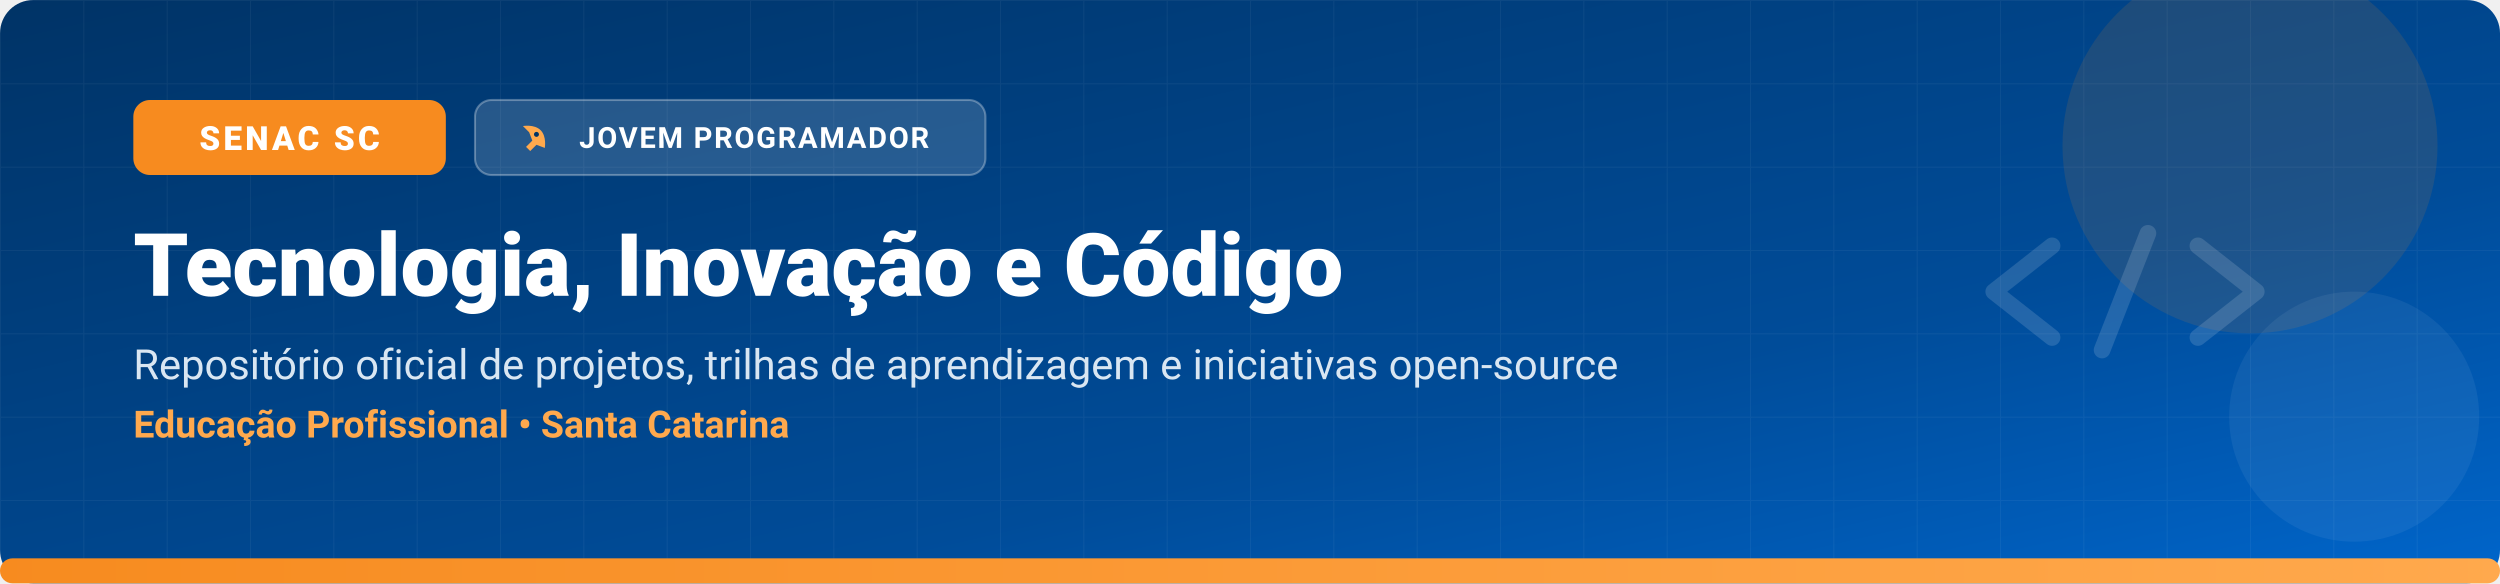
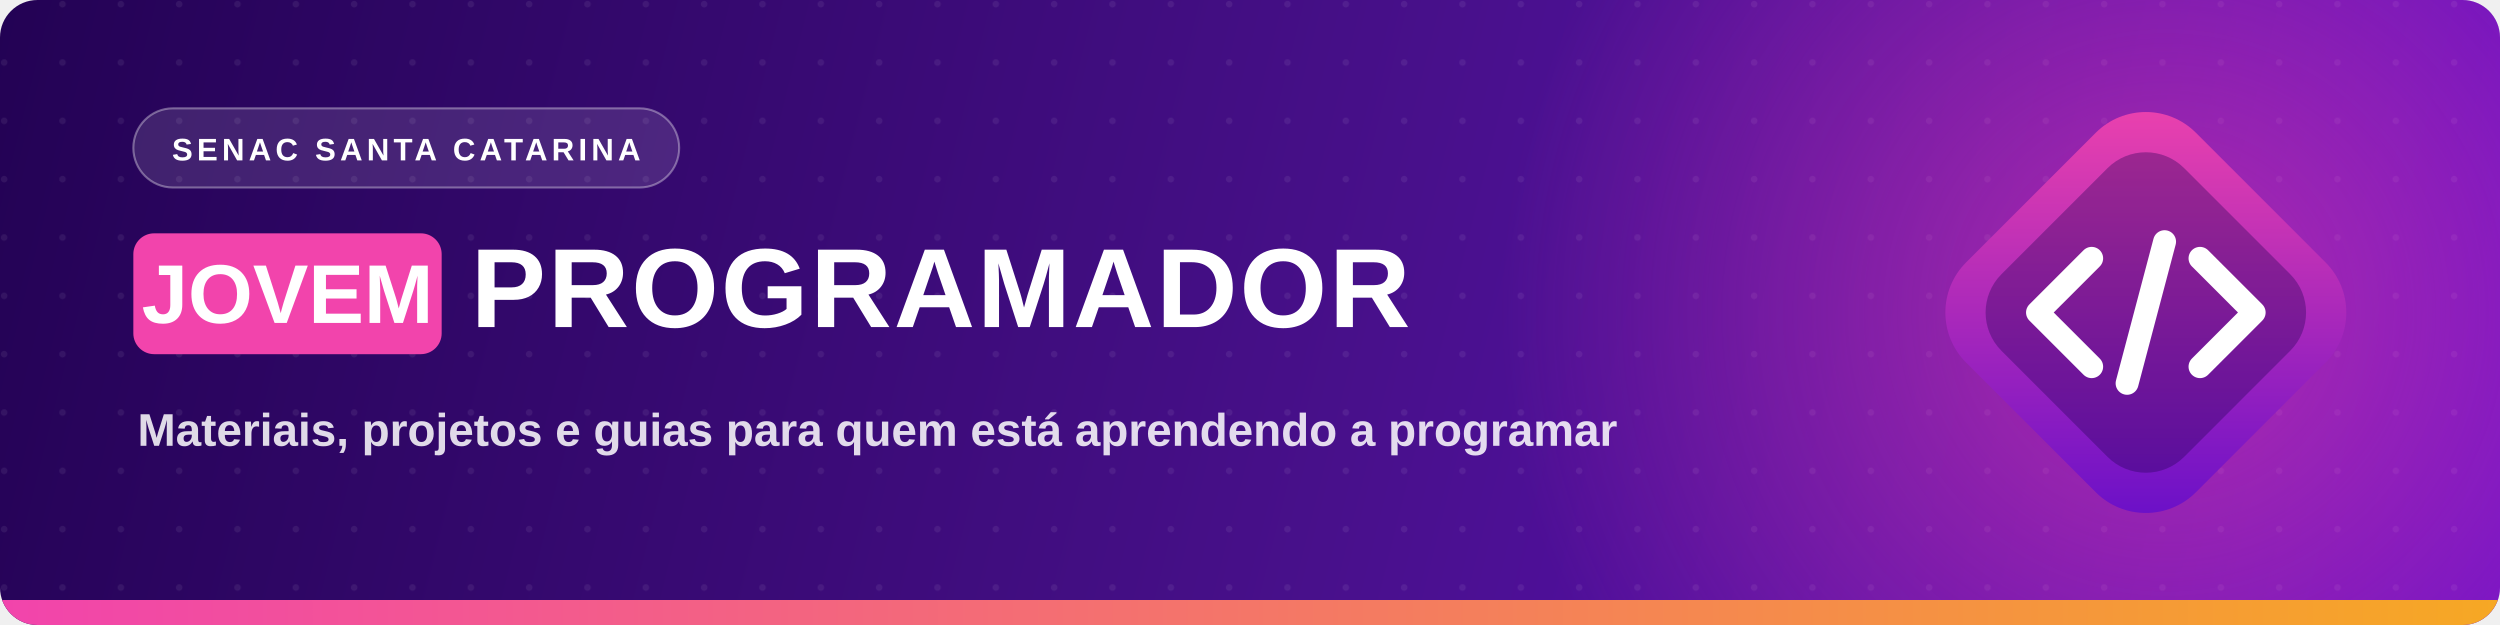
- <svg xmlns="http://www.w3.org/2000/svg" width="1200" height="280" viewBox="0 0 1200 280" fill="none">
+ <svg xmlns="http://www.w3.org/2000/svg" width="1200" height="300" viewBox="0 0 1200 300" fill="none">
  <defs>
-     <linearGradient id="bgGrad" x1="0%" y1="0%" x2="100%" y2="100%">
-       <stop offset="0%" stop-color="#003366" />
-       <stop offset="65%" stop-color="#004C99" />
-       <stop offset="100%" stop-color="#0066CC" />
+     <linearGradient id="bg" x1="0" y1="0" x2="1200" y2="300" gradientUnits="userSpaceOnUse">
+       <stop offset="0" stop-color="#230254" />
+       <stop offset="0.55" stop-color="#48108B" />
+       <stop offset="1" stop-color="#630DC9" />
    </linearGradient>
-     <linearGradient id="accentGrad" x1="0%" y1="0%" x2="100%" y2="0%">
-       <stop offset="0%" stop-color="#F78B1F" />
-       <stop offset="100%" stop-color="#FFA94D" />
+     <radialGradient id="glow" cx="1040" cy="150" r="320" gradientUnits="userSpaceOnUse">
+       <stop offset="0" stop-color="#F244AC" stop-opacity="0.55" />
+       <stop offset="1" stop-color="#F244AC" stop-opacity="0" />
+     </radialGradient>
+     <linearGradient id="icon" x1="0" y1="0" x2="1" y2="1">
+       <stop offset="0" stop-color="#F244AC" />
+       <stop offset="1" stop-color="#630DC9" />
    </linearGradient>
-     <pattern id="grid" width="40" height="40" patternUnits="userSpaceOnUse">
-       <path d="M 40 0 L 0 0 0 40" fill="none" stroke="#FFFFFF" stroke-opacity="0.05" stroke-width="1" />
+     <linearGradient id="bar" x1="0" y1="0" x2="1200" y2="0" gradientUnits="userSpaceOnUse">
+       <stop offset="0" stop-color="#F244AC" />
+       <stop offset="1" stop-color="#F6A824" />
+     </linearGradient>
+     <pattern id="dots" width="28" height="28" patternUnits="userSpaceOnUse">
+       <circle cx="2" cy="2" r="1.6" fill="#FFFFFF" fill-opacity="0.07" />
    </pattern>
  </defs>
-   <rect width="1200" height="280" rx="16" fill="url(#bgGrad)" />
-   <rect width="1200" height="280" rx="16" fill="url(#grid)" />
-   <rect x="0" y="268" width="1200" height="12" rx="6" fill="url(#accentGrad)" />
-   <circle cx="1080" cy="70" r="90" fill="#F78B1F" fill-opacity="0.12" />
-   <circle cx="1130" cy="200" r="60" fill="#FFFFFF" fill-opacity="0.06" />
-   <g stroke="#FFFFFF" stroke-opacity="0.14" stroke-width="8" stroke-linecap="round" stroke-linejoin="round">
-     <path d="M 985 118 L 957 140 L 985 162" />
-     <path d="M 1031 112 L 1009 168" />
-     <path d="M 1055 118 L 1083 140 L 1055 162" />
+   <clipPath id="r">
+     <rect width="1200" height="300" rx="18" />
+   </clipPath>
+   <g clip-path="url(#r)">
+     <rect width="1200" height="300" fill="url(#bg)" />
+     <rect width="1200" height="300" rx="18" fill="url(#dots)" />
+     <rect width="1200" height="300" rx="18" fill="url(#glow)" />
+     <g transform="translate(1030 150)">
+       <rect x="-78" y="-78" width="156" height="156" rx="34" transform="rotate(45)" fill="url(#icon)" />
+       <rect x="-62" y="-62" width="124" height="124" rx="26" transform="rotate(45)" fill="#230254" fill-opacity="0.35" />
+       <g stroke="#FFFFFF" stroke-width="11" stroke-linecap="round" stroke-linejoin="round">
+         <path d="M -26 -26 L -52 0 L -26 26" />
+         <path d="M 26 -26 L 52 0 L 26 26" />
+         <path d="M 9 -34 L -9 34" />
+       </g>
+     </g>
+     <rect x="64" y="52" width="262" height="38" rx="19" fill="#FFFFFF" fill-opacity="0.12" stroke="#FFFFFF" stroke-opacity="0.35" />
+     <text x="195" y="77" text-anchor="middle" font-family="Raleway, 'Segoe UI', Arial, sans-serif" font-size="15" font-weight="800" letter-spacing="2" fill="#FFFFFF">SENAC SANTA CATARINA</text>
+     <rect x="64" y="112" width="148" height="58" rx="10" fill="#F244AC" />
+     <text x="138" y="155" text-anchor="middle" font-family="Raleway, 'Segoe UI', Arial, sans-serif" font-size="40" font-weight="900" fill="#FFFFFF">JOVEM</text>
+     <text x="226" y="157" font-family="Raleway, 'Segoe UI', Arial, sans-serif" font-size="54" font-weight="900" letter-spacing="1" fill="#FFFFFF">PROGRAMADOR</text>
+     <text x="66" y="214" font-family="Raleway, 'Segoe UI', Arial, sans-serif" font-size="22" font-weight="600" fill="#FFFFFF" fill-opacity="0.85">Materiais, projetos e guias para quem está aprendendo a programar</text>
+     <rect x="0" y="288" width="1200" height="12" fill="url(#bar)" />
  </g>
-   <rect x="64" y="48" width="150" height="36" rx="8" fill="#F78B1F" />
-   <text x="139" y="72" font-family="Segoe UI, Roboto, Helvetica, Arial, sans-serif" font-size="16" font-weight="800" fill="#FFFFFF" text-anchor="middle" letter-spacing="1.5">SENAC SC</text>
-   <rect x="228" y="48" width="245" height="36" rx="8" fill="#FFFFFF" fill-opacity="0.15" stroke="#FFFFFF" stroke-opacity="0.3" />
-   <path d="M251 60.5C251 60.5 256.5 59.5 259.5 62.5C262.5 65.5 261.5 71 261.5 71L257.5 69.5L254.5 72.5L252.5 70.5L255.5 67.5L254 63.5L251 60.5Z" fill="#FFA94D" />
-   <circle cx="257.5" cy="64.5" r="1.2" fill="#003366" />
-   <text x="362" y="71" font-family="Segoe UI, Roboto, Helvetica, Arial, sans-serif" font-size="14" font-weight="700" fill="#FFFFFF" text-anchor="middle" letter-spacing="0.8">JOVEM PROGRAMADOR</text>
-   <text x="64" y="142" font-family="Segoe UI, Roboto, Helvetica, Arial, sans-serif" font-size="42" font-weight="800" fill="#FFFFFF">Tecnologia, Inovação e Código</text>
-   <text x="64" y="182" font-family="Segoe UI, Roboto, Helvetica, Arial, sans-serif" font-size="20" fill="#D9E6F2">Repositório oficial de projetos, trilhas de aprendizagem e iniciativas open-source</text>
-   <text x="64" y="210" font-family="Segoe UI, Roboto, Helvetica, Arial, sans-serif" font-size="18" fill="#FFA94D" font-weight="600">Educação Profissional • Santa Catarina</text>
</svg>
